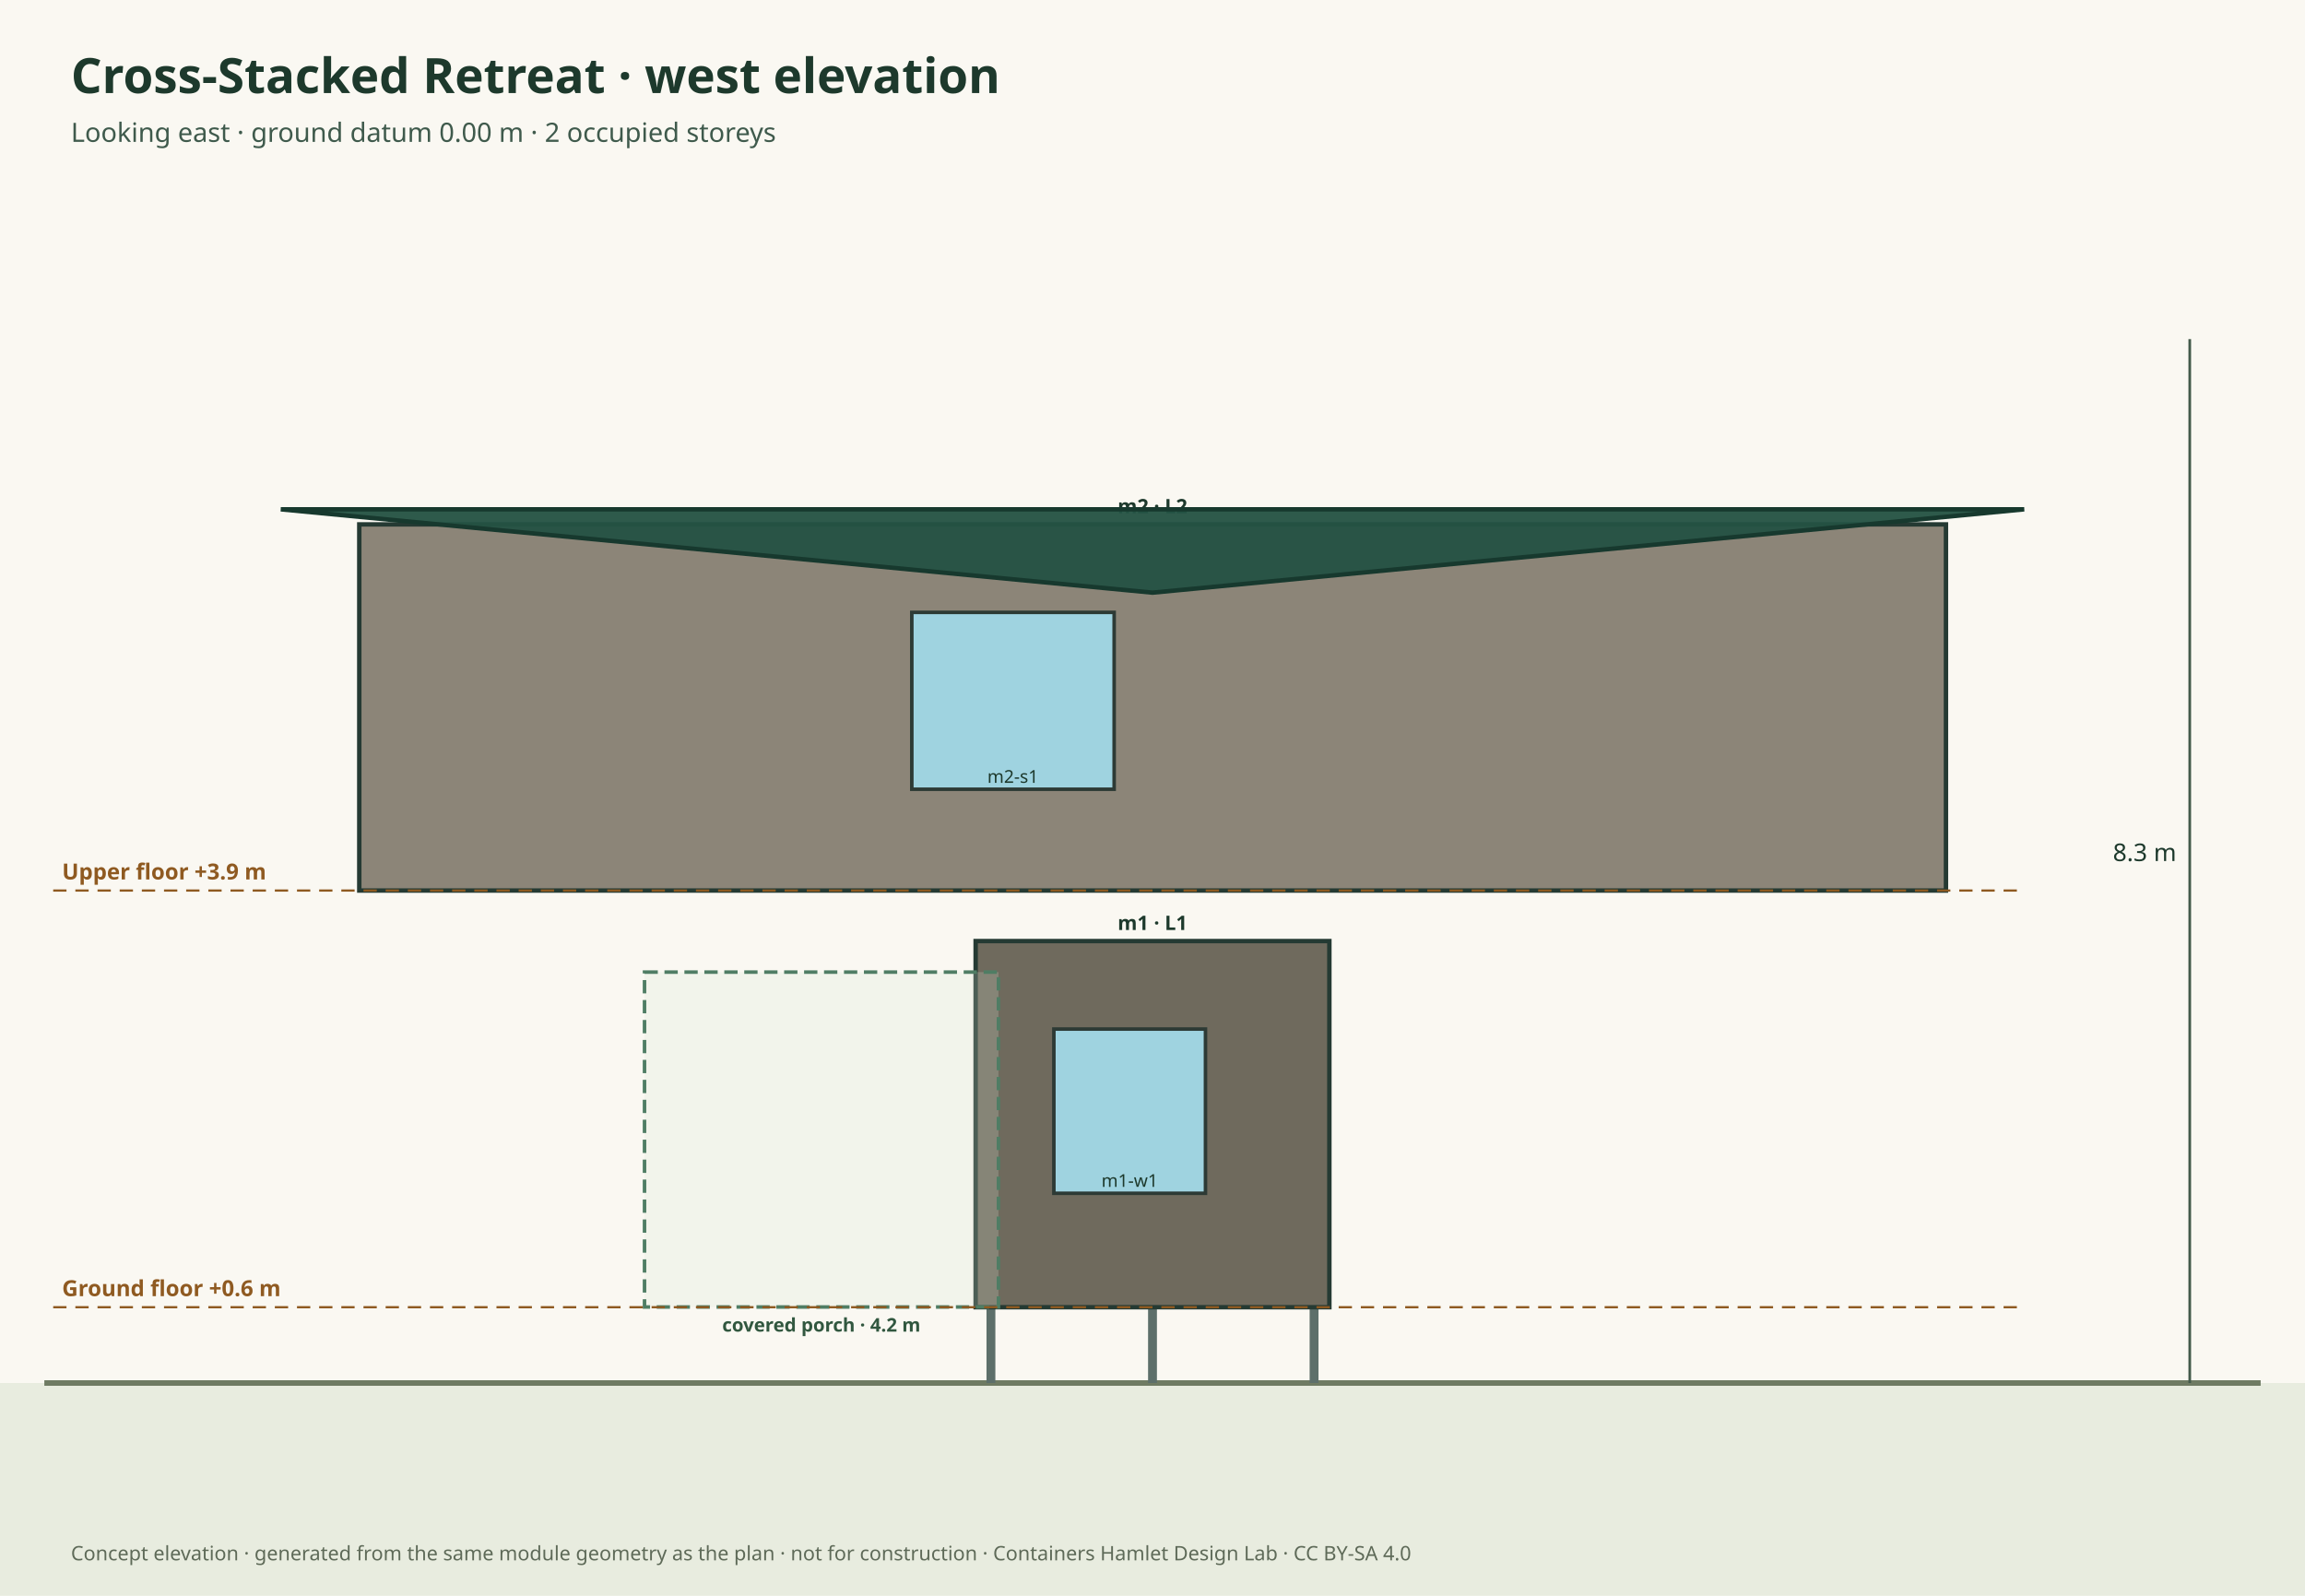
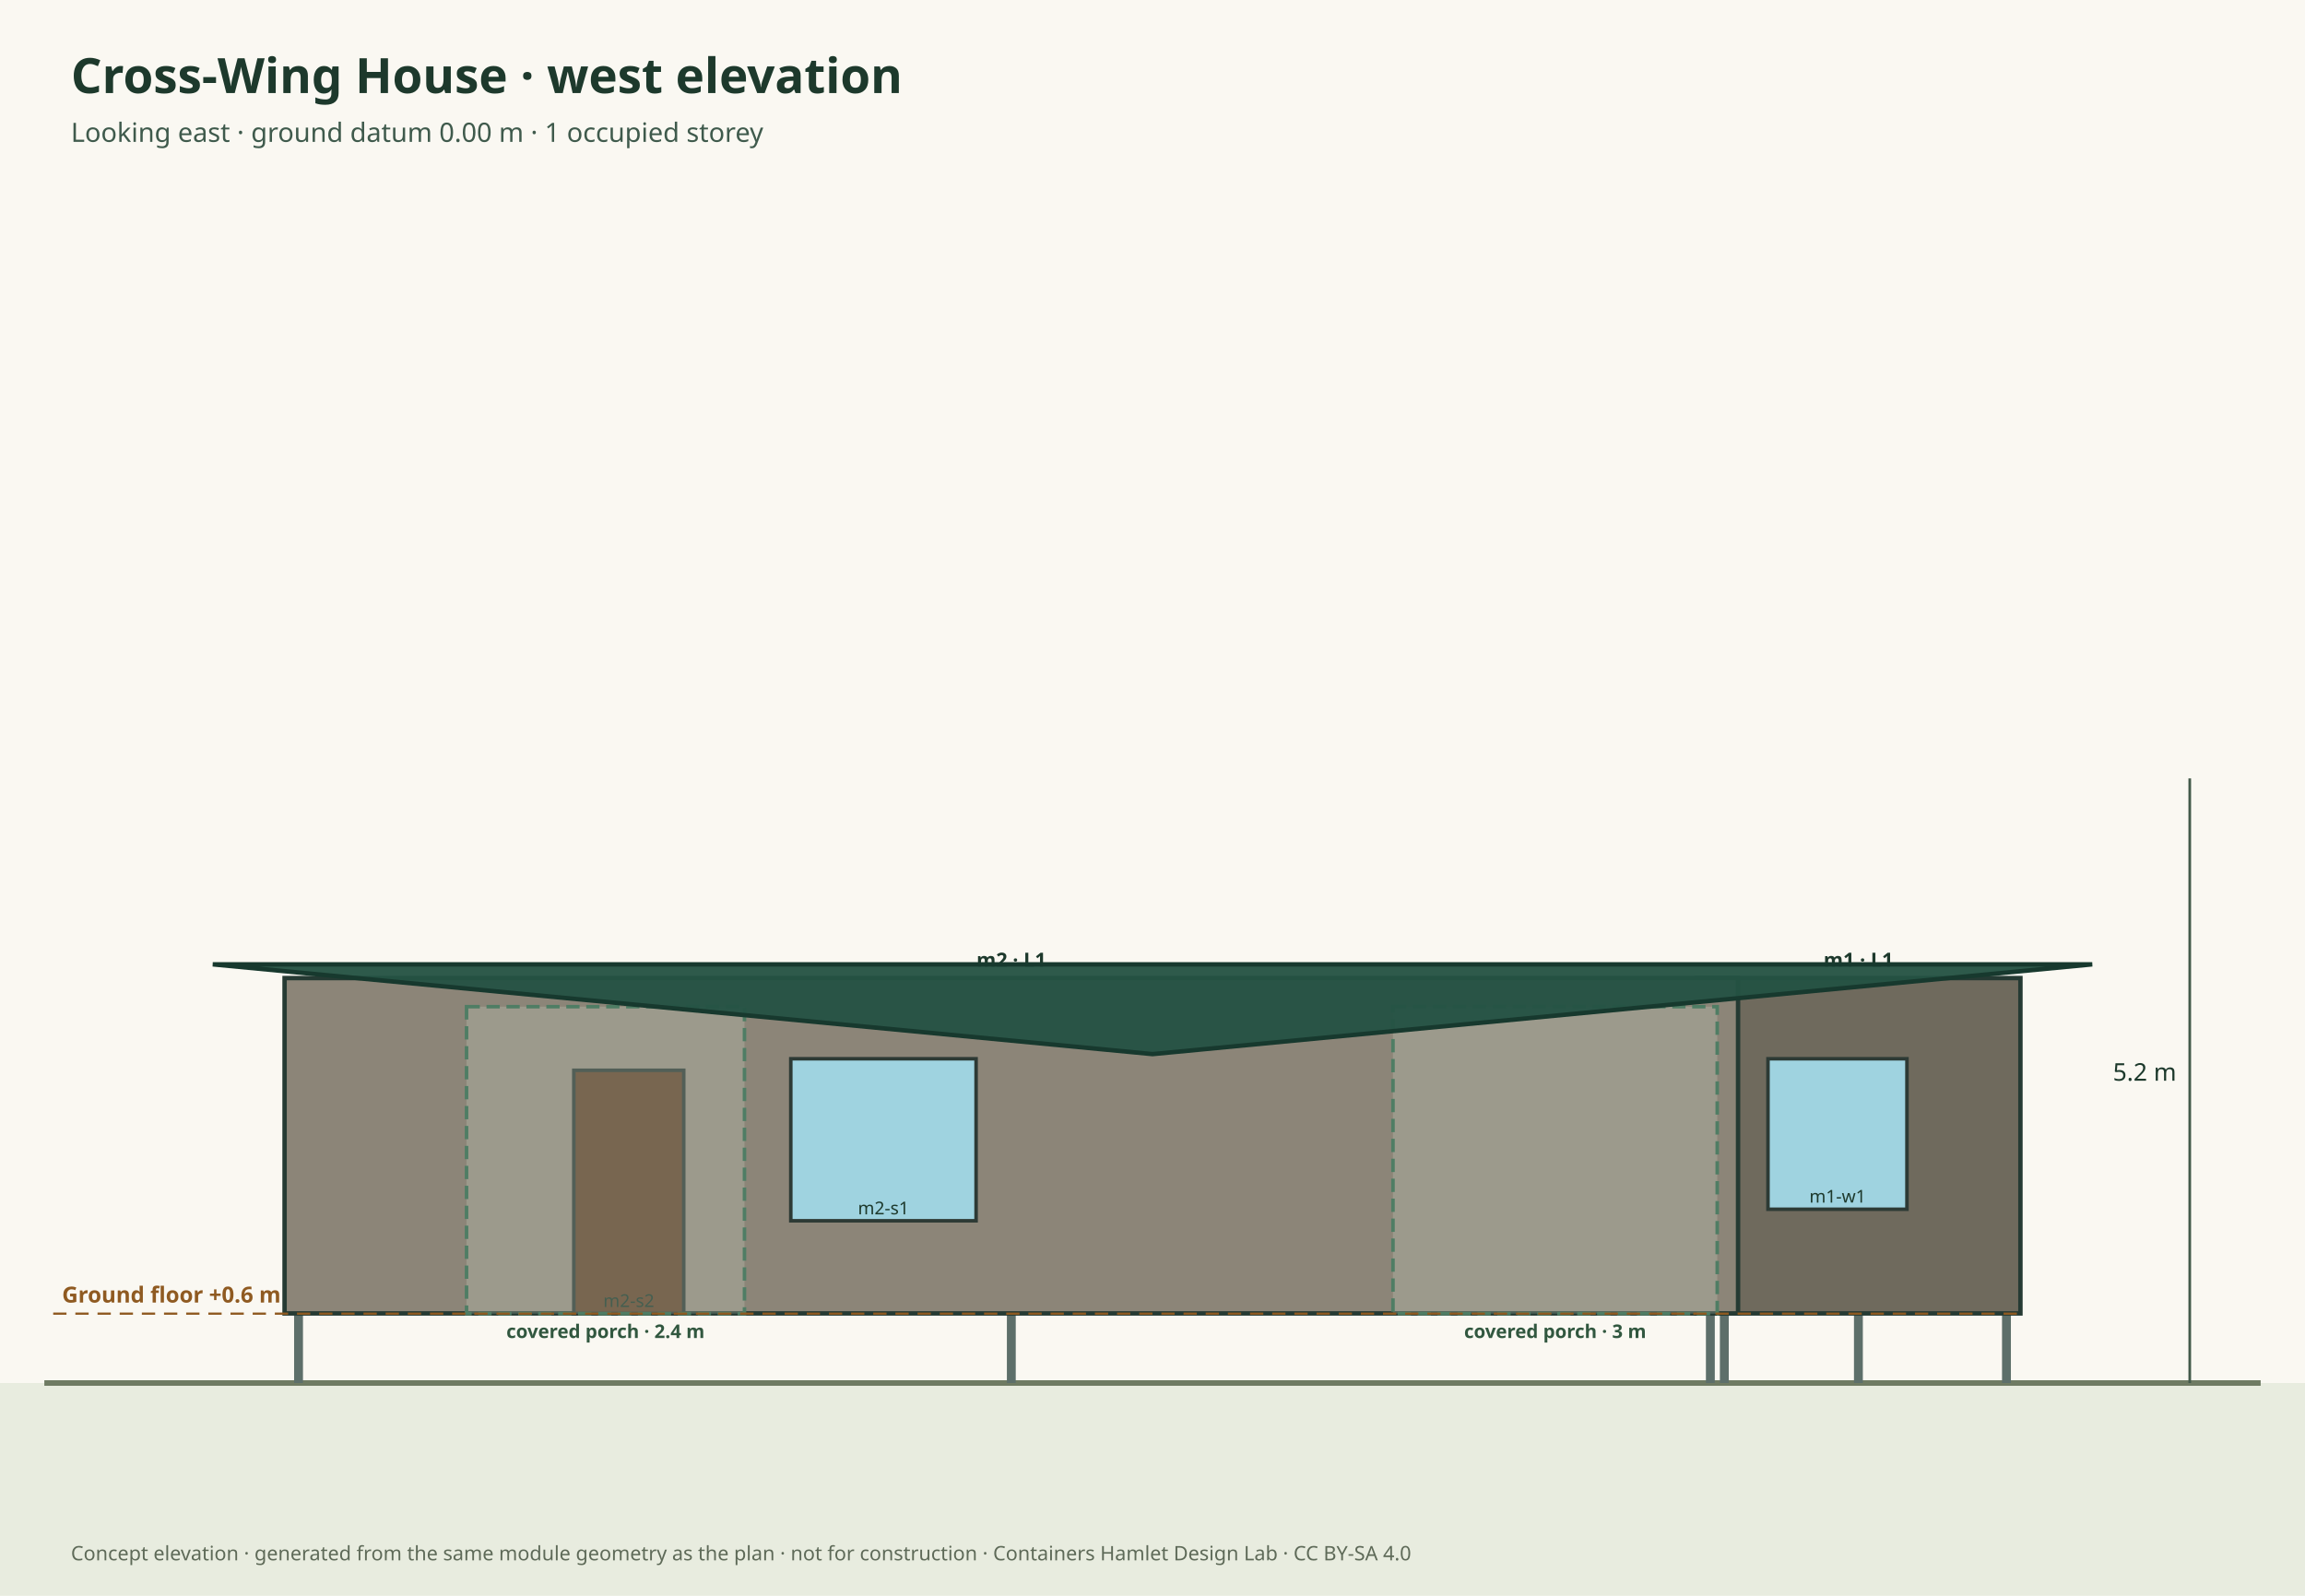
<svg xmlns="http://www.w3.org/2000/svg" viewBox="0 0 1040 720" role="img" aria-labelledby="concept-hamlet-cross-stacked-retreat-elevation-west-t concept-hamlet-cross-stacked-retreat-elevation-west-d">
  <rect width="1040" height="720" fill="#faf8f2" />
-   <text x="32" y="42" font-family="system-ui, sans-serif" font-size="22" font-weight="800" fill="#1d392c">Cross-Stacked Retreat · west elevation</text>
-   <text x="32" y="64" font-family="system-ui, sans-serif" font-size="12" fill="#3f5a4c">Looking east · ground datum 0.00 m · 2 occupied storeys</text>
+   <text x="32" y="42" font-family="system-ui, sans-serif" font-size="22" font-weight="800" fill="#1d392c">Cross-Wing House · west elevation</text>
+   <text x="32" y="64" font-family="system-ui, sans-serif" font-size="12" fill="#3f5a4c">Looking east · ground datum 0.00 m · 1 occupied storey</text>
  <rect x="0" y="624" width="1040" height="96" fill="#e8ecdf" />
  <line x1="20" y1="624" x2="1020" y2="624" stroke="#6f7b63" stroke-width="2.5" />
-   <line x1="447.1" y1="624" x2="447.1" y2="589.8" stroke="#5d6f6a" stroke-width="4" />
-   <line x1="520" y1="624" x2="520" y2="589.8" stroke="#5d6f6a" stroke-width="4" />
-   <line x1="592.9" y1="624" x2="592.9" y2="589.8" stroke="#5d6f6a" stroke-width="4" />
-   <rect x="440.2" y="424.6" width="159.6" height="165.2" fill="#6f6a5d" stroke="#253a33" stroke-width="2" />
-   <text x="520" y="419.6" text-anchor="middle" font-family="system-ui, sans-serif" font-size="9" font-weight="800" fill="#1d392c" stroke="#faf8f2" stroke-width="2.2" paint-order="stroke">m1 · L1</text>
-   <rect x="475.5" y="464.3" width="68.4" height="74.1" fill="#9fd3e0" stroke="#2d3a35" stroke-width="1.6" />
-   <text x="509.7" y="535.5" text-anchor="middle" font-family="system-ui, sans-serif" font-size="8" fill="#1d392c">m1-w1</text>
-   <rect x="162.1" y="236.6" width="715.9" height="165.2" fill="#8c8578" stroke="#253a33" stroke-width="2" />
-   <text x="520" y="231.6" text-anchor="middle" font-family="system-ui, sans-serif" font-size="9" font-weight="800" fill="#1d392c" stroke="#faf8f2" stroke-width="2.2" paint-order="stroke">m2 · L2</text>
-   <rect x="411.4" y="276.3" width="91.3" height="79.8" fill="#9fd3e0" stroke="#2d3a35" stroke-width="1.6" />
-   <text x="457" y="353.2" text-anchor="middle" font-family="system-ui, sans-serif" font-size="8" fill="#1d392c">m2-s1</text>
-   <rect x="290.8" y="438.6" width="159.7" height="151.1" fill="#d8e6d3" fill-opacity="0.22" stroke="#4f7d64" stroke-width="1.6" stroke-dasharray="6 3" />
-   <text x="370.6" y="600.8" text-anchor="middle" font-family="system-ui, sans-serif" font-size="8.5" font-weight="700" fill="#31573f" stroke="#faf8f2" stroke-width="2" paint-order="stroke">covered porch · 4.2 m</text>
-   <path d="M126.7 229.8L520 267.4L913.3 229.8Z" fill="#245244" fill-opacity="0.95" stroke="#17392e" stroke-width="2" />
-   <line x1="520" y1="153" x2="520" y2="170.1" stroke="#faf8f2" stroke-width="2" />
-   <line x1="24" y1="589.8" x2="910" y2="589.8" stroke="#8f5a21" stroke-width="1" stroke-dasharray="6 4" />
-   <text x="28" y="584.8" font-family="system-ui, sans-serif" font-size="10" font-weight="700" fill="#8f5a21">Ground floor +0.6 m</text>
-   <line x1="24" y1="401.8" x2="910" y2="401.8" stroke="#8f5a21" stroke-width="1" stroke-dasharray="6 4" />
-   <text x="28" y="396.8" font-family="system-ui, sans-serif" font-size="10" font-weight="700" fill="#8f5a21">Upper floor +3.9 m</text>
-   <line x1="988" y1="624" x2="988" y2="153" stroke="#435a4a" stroke-width="1.2" />
-   <text x="982" y="388.5" text-anchor="end" font-family="system-ui, sans-serif" font-size="11" fill="#1d392c">8.3 m</text>
+   <line x1="771.7" y1="624" x2="771.7" y2="592.7" stroke="#5d6f6a" stroke-width="4" />
+   <line x1="838.5" y1="624" x2="838.5" y2="592.7" stroke="#5d6f6a" stroke-width="4" />
+   <line x1="905.3" y1="624" x2="905.3" y2="592.7" stroke="#5d6f6a" stroke-width="4" />
+   <line x1="134.7" y1="624" x2="134.7" y2="592.7" stroke="#5d6f6a" stroke-width="4" />
+   <line x1="456.3" y1="624" x2="456.3" y2="592.7" stroke="#5d6f6a" stroke-width="4" />
+   <line x1="778" y1="624" x2="778" y2="592.7" stroke="#5d6f6a" stroke-width="4" />
+   <rect x="765.4" y="441.3" width="146.2" height="151.3" fill="#6f6a5d" stroke="#253a33" stroke-width="2" />
+   <text x="838.5" y="436.3" text-anchor="middle" font-family="system-ui, sans-serif" font-size="9" font-weight="800" fill="#1d392c" stroke="#faf8f2" stroke-width="2.2" paint-order="stroke">m1 · L1</text>
+   <rect x="797.7" y="477.7" width="62.7" height="67.9" fill="#9fd3e0" stroke="#2d3a35" stroke-width="1.6" />
+   <text x="829.1" y="542.6" text-anchor="middle" font-family="system-ui, sans-serif" font-size="8" fill="#1d392c">m1-w1</text>
+   <rect x="128.4" y="441.3" width="655.8" height="151.3" fill="#8c8578" stroke="#253a33" stroke-width="2" />
+   <text x="456.3" y="436.3" text-anchor="middle" font-family="system-ui, sans-serif" font-size="9" font-weight="800" fill="#1d392c" stroke="#faf8f2" stroke-width="2.2" paint-order="stroke">m2 · L1</text>
+   <rect x="356.8" y="477.7" width="83.6" height="73.1" fill="#9fd3e0" stroke="#2d3a35" stroke-width="1.6" />
+   <text x="398.6" y="547.9" text-anchor="middle" font-family="system-ui, sans-serif" font-size="8" fill="#1d392c">m2-s1</text>
+   <rect x="258.9" y="482.9" width="49.6" height="109.7" fill="#5d432c" stroke="#2d3a35" stroke-width="1.6" />
+   <text x="283.7" y="589.7" text-anchor="middle" font-family="system-ui, sans-serif" font-size="8" fill="#1d392c">m2-s2</text>
+   <rect x="628.5" y="454.2" width="146.3" height="138.5" fill="#d8e6d3" fill-opacity="0.22" stroke="#4f7d64" stroke-width="1.6" stroke-dasharray="6 3" />
+   <text x="701.7" y="603.7" text-anchor="middle" font-family="system-ui, sans-serif" font-size="8.5" font-weight="700" fill="#31573f" stroke="#faf8f2" stroke-width="2" paint-order="stroke">covered porch · 3 m</text>
+   <rect x="210.5" y="454.2" width="125.4" height="138.5" fill="#d8e6d3" fill-opacity="0.22" stroke="#4f7d64" stroke-width="1.6" stroke-dasharray="6 3" />
+   <text x="273.2" y="603.7" text-anchor="middle" font-family="system-ui, sans-serif" font-size="8.5" font-weight="700" fill="#31573f" stroke="#faf8f2" stroke-width="2" paint-order="stroke">covered porch · 2.4 m</text>
+   <path d="M96 435.1L520 475.6L944 435.1Z" fill="#245244" fill-opacity="0.95" stroke="#17392e" stroke-width="2" />
+   <line x1="520" y1="351.2" x2="520" y2="366.9" stroke="#faf8f2" stroke-width="2" />
+   <line x1="24" y1="592.7" x2="910" y2="592.7" stroke="#8f5a21" stroke-width="1" stroke-dasharray="6 4" />
+   <text x="28" y="587.7" font-family="system-ui, sans-serif" font-size="10" font-weight="700" fill="#8f5a21">Ground floor +0.6 m</text>
+   <line x1="988" y1="624" x2="988" y2="351.2" stroke="#435a4a" stroke-width="1.2" />
+   <text x="982" y="487.6" text-anchor="end" font-family="system-ui, sans-serif" font-size="11" fill="#1d392c">5.2 m</text>
  <text x="32" y="704" font-family="system-ui, sans-serif" font-size="9" fill="#5e6a58">Concept elevation · generated from the same module geometry as the plan · not for construction · Containers Hamlet Design Lab · CC BY-SA 4.0</text>
</svg>
